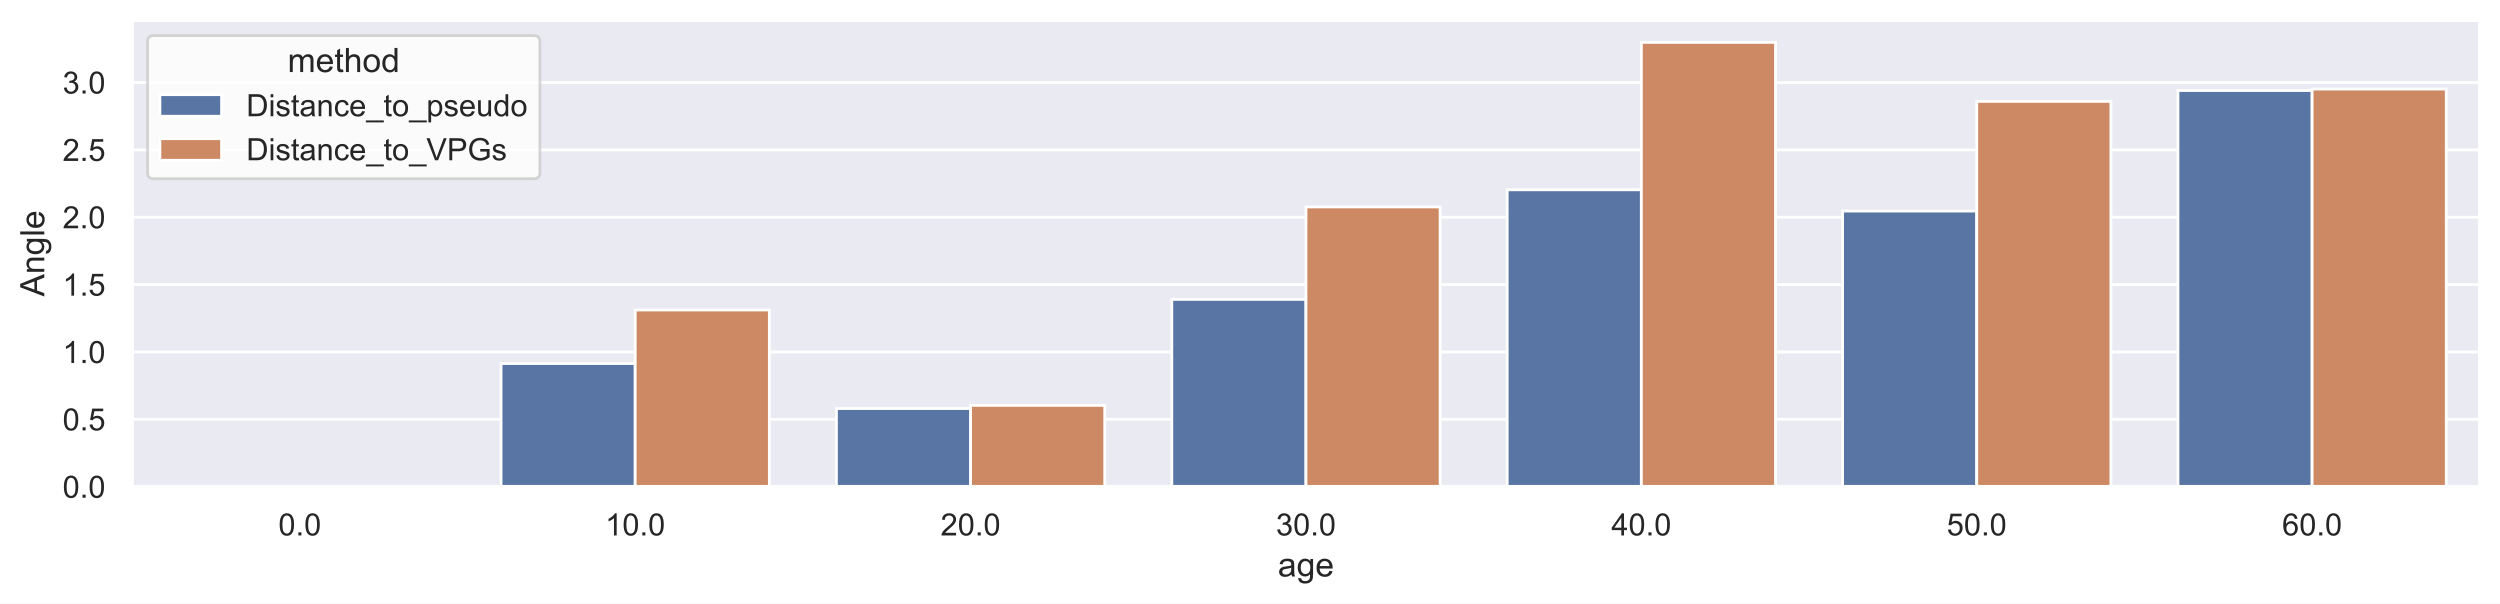
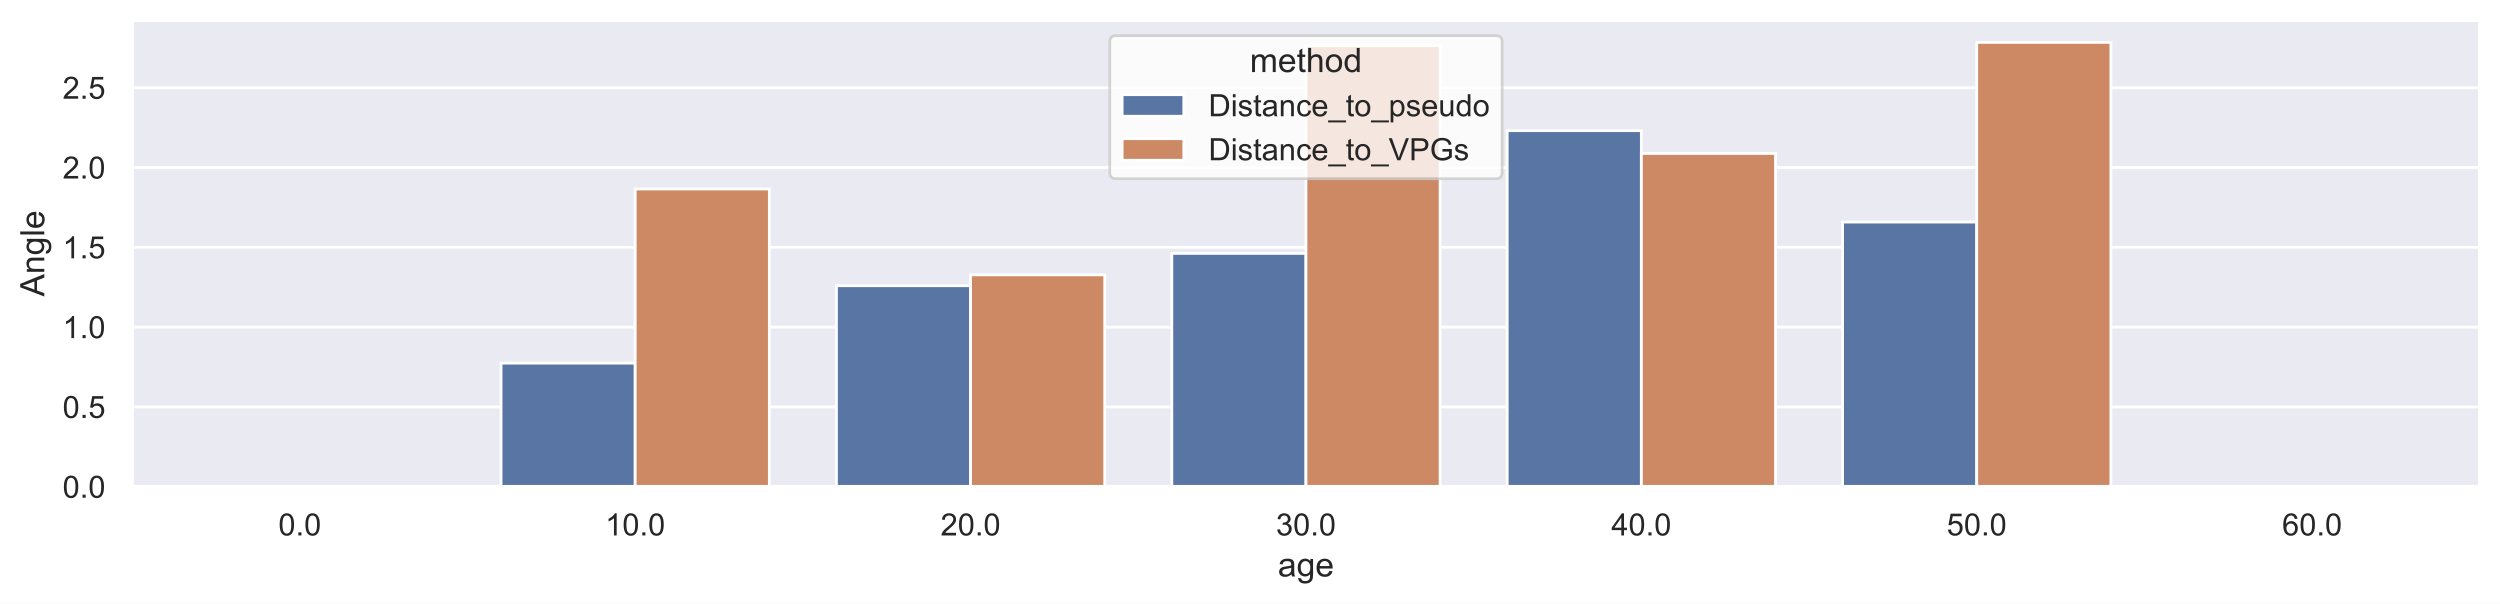
<svg xmlns="http://www.w3.org/2000/svg" xmlns:xlink="http://www.w3.org/1999/xlink" width="891.305pt" height="215.254pt" viewBox="0 0 891.305 215.254" version="1.1">
  <defs>
    <style type="text/css">*{stroke-linejoin: round; stroke-linecap: butt}</style>
  </defs>
  <g id="figure_1">
    <g id="patch_1">
      <path d="M 0 215.254  L 891.305 215.254  L 891.305 0  L 0 0  z " style="fill: #ffffff" />
    </g>
    <g id="axes_1">
      <g id="patch_2">
        <path d="M 47.105 173.52  L 884.105 173.52  L 884.105 7.2  L 47.105 7.2  z " style="fill: #eaeaf2" />
      </g>
      <g id="matplotlib.axis_1">
        <g id="xtick_1">
          <g id="text_1">
            <g style="fill: #262626" transform="translate(99.24571 190.8936)scale(0.11 -0.11)">
              <defs>
                <path id="ArialMT-30" d="M 266 2259  Q 266 3072 433 3567  Q 600 4063 929 4331  Q 1259 4600 1759 4600  Q 2128 4600 2406 4451  Q 2684 4303 2865 4023  Q 3047 3744 3150 3342  Q 3253 2941 3253 2259  Q 3253 1453 3087 958  Q 2922 463 2592 192  Q 2263 -78 1759 -78  Q 1097 -78 719 397  Q 266 969 266 2259  z M 844 2259  Q 844 1131 1108 757  Q 1372 384 1759 384  Q 2147 384 2411 759  Q 2675 1134 2675 2259  Q 2675 3391 2411 3762  Q 2147 4134 1753 4134  Q 1366 4134 1134 3806  Q 844 3388 844 2259  z " transform="scale(0.015625)" />
                <path id="ArialMT-2e" d="M 581 0  L 581 641  L 1222 641  L 1222 0  L 581 0  z " transform="scale(0.015625)" />
              </defs>
              <use xlink:href="#ArialMT-30" />
              <use xlink:href="#ArialMT-2e" x="55.615" />
              <use xlink:href="#ArialMT-30" x="83.398" />
            </g>
          </g>
        </g>
        <g id="xtick_2">
          <g id="text_2">
            <g style="fill: #262626" transform="translate(215.7586 190.8936)scale(0.11 -0.11)">
              <defs>
                <path id="ArialMT-31" d="M 2384 0  L 1822 0  L 1822 3584  Q 1619 3391 1289 3197  Q 959 3003 697 2906  L 697 3450  Q 1169 3672 1522 3987  Q 1875 4303 2022 4600  L 2384 4600  L 2384 0  z " transform="scale(0.015625)" />
              </defs>
              <use xlink:href="#ArialMT-31" />
              <use xlink:href="#ArialMT-30" x="55.615" />
              <use xlink:href="#ArialMT-2e" x="111.23" />
              <use xlink:href="#ArialMT-30" x="139.014" />
            </g>
          </g>
        </g>
        <g id="xtick_3">
          <g id="text_3">
            <g style="fill: #262626" transform="translate(335.3301 190.8936)scale(0.11 -0.11)">
              <defs>
                <path id="ArialMT-32" d="M 3222 541  L 3222 0  L 194 0  Q 188 203 259 391  Q 375 700 629 1000  Q 884 1300 1366 1694  Q 2113 2306 2375 2664  Q 2638 3022 2638 3341  Q 2638 3675 2398 3904  Q 2159 4134 1775 4134  Q 1369 4134 1125 3890  Q 881 3647 878 3216  L 300 3275  Q 359 3922 746 4261  Q 1134 4600 1788 4600  Q 2447 4600 2831 4234  Q 3216 3869 3216 3328  Q 3216 3053 3103 2787  Q 2991 2522 2730 2228  Q 2469 1934 1863 1422  Q 1356 997 1212 845  Q 1069 694 975 541  L 3222 541  z " transform="scale(0.015625)" />
              </defs>
              <use xlink:href="#ArialMT-32" />
              <use xlink:href="#ArialMT-30" x="55.615" />
              <use xlink:href="#ArialMT-2e" x="111.23" />
              <use xlink:href="#ArialMT-30" x="139.014" />
            </g>
          </g>
        </g>
        <g id="xtick_4">
          <g id="text_4">
            <g style="fill: #262626" transform="translate(454.9015 190.8936)scale(0.11 -0.11)">
              <defs>
                <path id="ArialMT-33" d="M 269 1209  L 831 1284  Q 928 806 1161 595  Q 1394 384 1728 384  Q 2125 384 2398 659  Q 2672 934 2672 1341  Q 2672 1728 2419 1979  Q 2166 2231 1775 2231  Q 1616 2231 1378 2169  L 1441 2663  Q 1497 2656 1531 2656  Q 1891 2656 2178 2843  Q 2466 3031 2466 3422  Q 2466 3731 2256 3934  Q 2047 4138 1716 4138  Q 1388 4138 1169 3931  Q 950 3725 888 3313  L 325 3413  Q 428 3978 793 4289  Q 1159 4600 1703 4600  Q 2078 4600 2393 4439  Q 2709 4278 2876 4000  Q 3044 3722 3044 3409  Q 3044 3113 2884 2869  Q 2725 2625 2413 2481  Q 2819 2388 3044 2092  Q 3269 1797 3269 1353  Q 3269 753 2831 336  Q 2394 -81 1725 -81  Q 1122 -81 723 278  Q 325 638 269 1209  z " transform="scale(0.015625)" />
              </defs>
              <use xlink:href="#ArialMT-33" />
              <use xlink:href="#ArialMT-30" x="55.615" />
              <use xlink:href="#ArialMT-2e" x="111.23" />
              <use xlink:href="#ArialMT-30" x="139.014" />
            </g>
          </g>
        </g>
        <g id="xtick_5">
          <g id="text_5">
            <g style="fill: #262626" transform="translate(574.4729 190.8936)scale(0.11 -0.11)">
              <defs>
                <path id="ArialMT-34" d="M 2069 0  L 2069 1097  L 81 1097  L 81 1613  L 2172 4581  L 2631 4581  L 2631 1613  L 3250 1613  L 3250 1097  L 2631 1097  L 2631 0  L 2069 0  z M 2069 1613  L 2069 3678  L 634 1613  L 2069 1613  z " transform="scale(0.015625)" />
              </defs>
              <use xlink:href="#ArialMT-34" />
              <use xlink:href="#ArialMT-30" x="55.615" />
              <use xlink:href="#ArialMT-2e" x="111.23" />
              <use xlink:href="#ArialMT-30" x="139.014" />
            </g>
          </g>
        </g>
        <g id="xtick_6">
          <g id="text_6">
            <g style="fill: #262626" transform="translate(694.0443 190.8936)scale(0.11 -0.11)">
              <defs>
                <path id="ArialMT-35" d="M 266 1200  L 856 1250  Q 922 819 1161 601  Q 1400 384 1738 384  Q 2144 384 2425 690  Q 2706 997 2706 1503  Q 2706 1984 2436 2262  Q 2166 2541 1728 2541  Q 1456 2541 1237 2417  Q 1019 2294 894 2097  L 366 2166  L 809 4519  L 3088 4519  L 3088 3981  L 1259 3981  L 1013 2750  Q 1425 3038 1878 3038  Q 2478 3038 2890 2622  Q 3303 2206 3303 1553  Q 3303 931 2941 478  Q 2500 -78 1738 -78  Q 1113 -78 717 272  Q 322 622 266 1200  z " transform="scale(0.015625)" />
              </defs>
              <use xlink:href="#ArialMT-35" />
              <use xlink:href="#ArialMT-30" x="55.615" />
              <use xlink:href="#ArialMT-2e" x="111.23" />
              <use xlink:href="#ArialMT-30" x="139.014" />
            </g>
          </g>
        </g>
        <g id="xtick_7">
          <g id="text_7">
            <g style="fill: #262626" transform="translate(813.6158 190.8936)scale(0.11 -0.11)">
              <defs>
                <path id="ArialMT-36" d="M 3184 3459  L 2625 3416  Q 2550 3747 2413 3897  Q 2184 4138 1850 4138  Q 1581 4138 1378 3988  Q 1113 3794 959 3422  Q 806 3050 800 2363  Q 1003 2672 1297 2822  Q 1591 2972 1913 2972  Q 2475 2972 2870 2558  Q 3266 2144 3266 1488  Q 3266 1056 3080 686  Q 2894 316 2569 119  Q 2244 -78 1831 -78  Q 1128 -78 684 439  Q 241 956 241 2144  Q 241 3472 731 4075  Q 1159 4600 1884 4600  Q 2425 4600 2770 4297  Q 3116 3994 3184 3459  z M 888 1484  Q 888 1194 1011 928  Q 1134 663 1356 523  Q 1578 384 1822 384  Q 2178 384 2434 671  Q 2691 959 2691 1453  Q 2691 1928 2437 2201  Q 2184 2475 1800 2475  Q 1419 2475 1153 2201  Q 888 1928 888 1484  z " transform="scale(0.015625)" />
              </defs>
              <use xlink:href="#ArialMT-36" />
              <use xlink:href="#ArialMT-30" x="55.615" />
              <use xlink:href="#ArialMT-2e" x="111.23" />
              <use xlink:href="#ArialMT-30" x="139.014" />
            </g>
          </g>
        </g>
        <g id="text_8">
          <g style="fill: #262626" transform="translate(455.5953 205.5286)scale(0.12 -0.12)">
            <defs>
              <path id="ArialMT-61" d="M 2588 409  Q 2275 144 1986 34  Q 1697 -75 1366 -75  Q 819 -75 525 192  Q 231 459 231 875  Q 231 1119 342 1320  Q 453 1522 633 1644  Q 813 1766 1038 1828  Q 1203 1872 1538 1913  Q 2219 1994 2541 2106  Q 2544 2222 2544 2253  Q 2544 2597 2384 2738  Q 2169 2928 1744 2928  Q 1347 2928 1158 2789  Q 969 2650 878 2297  L 328 2372  Q 403 2725 575 2942  Q 747 3159 1072 3276  Q 1397 3394 1825 3394  Q 2250 3394 2515 3294  Q 2781 3194 2906 3042  Q 3031 2891 3081 2659  Q 3109 2516 3109 2141  L 3109 1391  Q 3109 606 3145 398  Q 3181 191 3288 0  L 2700 0  Q 2613 175 2588 409  z M 2541 1666  Q 2234 1541 1622 1453  Q 1275 1403 1131 1340  Q 988 1278 909 1158  Q 831 1038 831 891  Q 831 666 1001 516  Q 1172 366 1500 366  Q 1825 366 2078 508  Q 2331 650 2450 897  Q 2541 1088 2541 1459  L 2541 1666  z " transform="scale(0.015625)" />
              <path id="ArialMT-67" d="M 319 -275  L 866 -356  Q 900 -609 1056 -725  Q 1266 -881 1628 -881  Q 2019 -881 2231 -725  Q 2444 -569 2519 -288  Q 2563 -116 2559 434  Q 2191 0 1641 0  Q 956 0 581 494  Q 206 988 206 1678  Q 206 2153 378 2554  Q 550 2956 876 3175  Q 1203 3394 1644 3394  Q 2231 3394 2613 2919  L 2613 3319  L 3131 3319  L 3131 450  Q 3131 -325 2973 -648  Q 2816 -972 2473 -1159  Q 2131 -1347 1631 -1347  Q 1038 -1347 672 -1080  Q 306 -813 319 -275  z M 784 1719  Q 784 1066 1043 766  Q 1303 466 1694 466  Q 2081 466 2343 764  Q 2606 1063 2606 1700  Q 2606 2309 2336 2618  Q 2066 2928 1684 2928  Q 1309 2928 1046 2623  Q 784 2319 784 1719  z " transform="scale(0.015625)" />
              <path id="ArialMT-65" d="M 2694 1069  L 3275 997  Q 3138 488 2766 206  Q 2394 -75 1816 -75  Q 1088 -75 661 373  Q 234 822 234 1631  Q 234 2469 665 2931  Q 1097 3394 1784 3394  Q 2450 3394 2872 2941  Q 3294 2488 3294 1666  Q 3294 1616 3291 1516  L 816 1516  Q 847 969 1125 678  Q 1403 388 1819 388  Q 2128 388 2347 550  Q 2566 713 2694 1069  z M 847 1978  L 2700 1978  Q 2663 2397 2488 2606  Q 2219 2931 1791 2931  Q 1403 2931 1139 2672  Q 875 2413 847 1978  z " transform="scale(0.015625)" />
            </defs>
            <use xlink:href="#ArialMT-61" />
            <use xlink:href="#ArialMT-67" x="55.615" />
            <use xlink:href="#ArialMT-65" x="111.23" />
          </g>
        </g>
      </g>
      <g id="matplotlib.axis_2">
        <g id="ytick_1">
          <g id="line2d_1">
-             <path d="M 47.105 173.52  L 884.105 173.52  " clip-path="url(#p6991a3a66b)" style="fill: none; stroke: #ffffff; stroke-linecap: round" />
+             <path d="M 47.105 173.52  L 884.105 173.52  " clip-path="url(#p23bce4ebe0)" style="fill: none; stroke: #ffffff; stroke-linecap: round" />
          </g>
          <g id="text_9">
            <g style="fill: #262626" transform="translate(22.315 177.4568)scale(0.11 -0.11)">
              <use xlink:href="#ArialMT-30" />
              <use xlink:href="#ArialMT-2e" x="55.615" />
              <use xlink:href="#ArialMT-30" x="83.398" />
            </g>
          </g>
        </g>
        <g id="ytick_2">
          <g id="line2d_2">
-             <path d="M 47.105 149.503  L 884.105 149.503  " clip-path="url(#p6991a3a66b)" style="fill: none; stroke: #ffffff; stroke-linecap: round" />
+             <path d="M 47.105 145.07  L 884.105 145.07  " clip-path="url(#p23bce4ebe0)" style="fill: none; stroke: #ffffff; stroke-linecap: round" />
          </g>
          <g id="text_10">
-             <g style="fill: #262626" transform="translate(22.315 153.4395)scale(0.11 -0.11)">
+             <g style="fill: #262626" transform="translate(22.315 149.0069)scale(0.11 -0.11)">
              <use xlink:href="#ArialMT-30" />
              <use xlink:href="#ArialMT-2e" x="55.615" />
              <use xlink:href="#ArialMT-35" x="83.398" />
            </g>
          </g>
        </g>
        <g id="ytick_3">
          <g id="line2d_3">
-             <path d="M 47.105 125.485  L 884.105 125.485  " clip-path="url(#p6991a3a66b)" style="fill: none; stroke: #ffffff; stroke-linecap: round" />
+             <path d="M 47.105 116.62  L 884.105 116.62  " clip-path="url(#p23bce4ebe0)" style="fill: none; stroke: #ffffff; stroke-linecap: round" />
          </g>
          <g id="text_11">
-             <g style="fill: #262626" transform="translate(22.315 129.4222)scale(0.11 -0.11)">
+             <g style="fill: #262626" transform="translate(22.315 120.557)scale(0.11 -0.11)">
              <use xlink:href="#ArialMT-31" />
              <use xlink:href="#ArialMT-2e" x="55.615" />
              <use xlink:href="#ArialMT-30" x="83.398" />
            </g>
          </g>
        </g>
        <g id="ytick_4">
          <g id="line2d_4">
-             <path d="M 47.105 101.468  L 884.105 101.468  " clip-path="url(#p6991a3a66b)" style="fill: none; stroke: #ffffff; stroke-linecap: round" />
+             <path d="M 47.105 88.17  L 884.105 88.17  " clip-path="url(#p23bce4ebe0)" style="fill: none; stroke: #ffffff; stroke-linecap: round" />
          </g>
          <g id="text_12">
-             <g style="fill: #262626" transform="translate(22.315 105.405)scale(0.11 -0.11)">
+             <g style="fill: #262626" transform="translate(22.315 92.10703)scale(0.11 -0.11)">
              <use xlink:href="#ArialMT-31" />
              <use xlink:href="#ArialMT-2e" x="55.615" />
              <use xlink:href="#ArialMT-35" x="83.398" />
            </g>
          </g>
        </g>
        <g id="ytick_5">
          <g id="line2d_5">
-             <path d="M 47.105 77.451  L 884.105 77.451  " clip-path="url(#p6991a3a66b)" style="fill: none; stroke: #ffffff; stroke-linecap: round" />
+             <path d="M 47.105 59.72  L 884.105 59.72  " clip-path="url(#p23bce4ebe0)" style="fill: none; stroke: #ffffff; stroke-linecap: round" />
          </g>
          <g id="text_13">
-             <g style="fill: #262626" transform="translate(22.315 81.3877)scale(0.11 -0.11)">
+             <g style="fill: #262626" transform="translate(22.315 63.65711)scale(0.11 -0.11)">
              <use xlink:href="#ArialMT-32" />
              <use xlink:href="#ArialMT-2e" x="55.615" />
              <use xlink:href="#ArialMT-30" x="83.398" />
            </g>
          </g>
        </g>
        <g id="ytick_6">
          <g id="line2d_6">
-             <path d="M 47.105 53.434  L 884.105 53.434  " clip-path="url(#p6991a3a66b)" style="fill: none; stroke: #ffffff; stroke-linecap: round" />
+             <path d="M 47.105 31.27  L 884.105 31.27  " clip-path="url(#p23bce4ebe0)" style="fill: none; stroke: #ffffff; stroke-linecap: round" />
          </g>
          <g id="text_14">
-             <g style="fill: #262626" transform="translate(22.315 57.37042)scale(0.11 -0.11)">
+             <g style="fill: #262626" transform="translate(22.315 35.20719)scale(0.11 -0.11)">
              <use xlink:href="#ArialMT-32" />
              <use xlink:href="#ArialMT-2e" x="55.615" />
              <use xlink:href="#ArialMT-35" x="83.398" />
            </g>
          </g>
        </g>
-         <g id="ytick_7">
-           <g id="line2d_7">
-             <path d="M 47.105 29.416  L 884.105 29.416  " clip-path="url(#p6991a3a66b)" style="fill: none; stroke: #ffffff; stroke-linecap: round" />
-           </g>
-           <g id="text_15">
-             <g style="fill: #262626" transform="translate(22.315 33.35315)scale(0.11 -0.11)">
-               <use xlink:href="#ArialMT-33" />
-               <use xlink:href="#ArialMT-2e" x="55.615" />
-               <use xlink:href="#ArialMT-30" x="83.398" />
-             </g>
-           </g>
-         </g>
-         <g id="text_16">
+         <g id="text_15">
          <g style="fill: #262626" transform="translate(15.78937 105.705)rotate(-90)scale(0.12 -0.12)">
            <defs>
              <path id="ArialMT-41" d="M -9 0  L 1750 4581  L 2403 4581  L 4278 0  L 3588 0  L 3053 1388  L 1138 1388  L 634 0  L -9 0  z M 1313 1881  L 2866 1881  L 2388 3150  Q 2169 3728 2063 4100  Q 1975 3659 1816 3225  L 1313 1881  z " transform="scale(0.015625)" />
              <path id="ArialMT-6e" d="M 422 0  L 422 3319  L 928 3319  L 928 2847  Q 1294 3394 1984 3394  Q 2284 3394 2536 3286  Q 2788 3178 2913 3003  Q 3038 2828 3088 2588  Q 3119 2431 3119 2041  L 3119 0  L 2556 0  L 2556 2019  Q 2556 2363 2490 2533  Q 2425 2703 2258 2804  Q 2091 2906 1866 2906  Q 1506 2906 1245 2678  Q 984 2450 984 1813  L 984 0  L 422 0  z " transform="scale(0.015625)" />
              <path id="ArialMT-6c" d="M 409 0  L 409 4581  L 972 4581  L 972 0  L 409 0  z " transform="scale(0.015625)" />
            </defs>
            <use xlink:href="#ArialMT-41" />
            <use xlink:href="#ArialMT-6e" x="66.699" />
            <use xlink:href="#ArialMT-67" x="122.314" />
            <use xlink:href="#ArialMT-6c" x="177.93" />
            <use xlink:href="#ArialMT-65" x="200.146" />
          </g>
        </g>
      </g>
      <g id="patch_3">
-         <path d="M 59.062 173.52  L 106.891 173.52  L 106.891 173.52  L 59.062 173.52  z " clip-path="url(#p6991a3a66b)" style="fill: #5875a4; stroke: #ffffff; stroke-linejoin: miter" />
+         <path d="M 0 0  z " clip-path="url(#p23bce4ebe0)" style="fill: #5875a4; stroke: #ffffff; stroke-linejoin: miter" />
      </g>
      <g id="patch_4">
-         <path d="M 178.634 173.52  L 226.462 173.52  L 226.462 129.618  L 178.634 129.618  z " clip-path="url(#p6991a3a66b)" style="fill: #5875a4; stroke: #ffffff; stroke-linejoin: miter" />
+         <path d="M 178.634 173.52  L 226.462 173.52  L 226.462 129.475  L 178.634 129.475  z " clip-path="url(#p23bce4ebe0)" style="fill: #5875a4; stroke: #ffffff; stroke-linejoin: miter" />
      </g>
      <g id="patch_5">
-         <path d="M 298.205 173.52  L 346.034 173.52  L 346.034 145.65  L 298.205 145.65  z " clip-path="url(#p6991a3a66b)" style="fill: #5875a4; stroke: #ffffff; stroke-linejoin: miter" />
+         <path d="M 298.205 173.52  L 346.034 173.52  L 346.034 101.875  L 298.205 101.875  z " clip-path="url(#p23bce4ebe0)" style="fill: #5875a4; stroke: #ffffff; stroke-linejoin: miter" />
      </g>
      <g id="patch_6">
-         <path d="M 417.776 173.52  L 465.605 173.52  L 465.605 106.745  L 417.776 106.745  z " clip-path="url(#p6991a3a66b)" style="fill: #5875a4; stroke: #ffffff; stroke-linejoin: miter" />
+         <path d="M 417.776 173.52  L 465.605 173.52  L 465.605 90.35  L 417.776 90.35  z " clip-path="url(#p23bce4ebe0)" style="fill: #5875a4; stroke: #ffffff; stroke-linejoin: miter" />
      </g>
      <g id="patch_7">
-         <path d="M 537.348 173.52  L 585.176 173.52  L 585.176 67.666  L 537.348 67.666  z " clip-path="url(#p6991a3a66b)" style="fill: #5875a4; stroke: #ffffff; stroke-linejoin: miter" />
+         <path d="M 537.348 173.52  L 585.176 173.52  L 585.176 46.579  L 537.348 46.579  z " clip-path="url(#p23bce4ebe0)" style="fill: #5875a4; stroke: #ffffff; stroke-linejoin: miter" />
      </g>
      <g id="patch_8">
-         <path d="M 656.919 173.52  L 704.748 173.52  L 704.748 75.243  L 656.919 75.243  z " clip-path="url(#p6991a3a66b)" style="fill: #5875a4; stroke: #ffffff; stroke-linejoin: miter" />
+         <path d="M 656.919 173.52  L 704.748 173.52  L 704.748 79.163  L 656.919 79.163  z " clip-path="url(#p23bce4ebe0)" style="fill: #5875a4; stroke: #ffffff; stroke-linejoin: miter" />
      </g>
      <g id="patch_9">
-         <path d="M 776.491 173.52  L 824.319 173.52  L 824.319 32.282  L 776.491 32.282  z " clip-path="url(#p6991a3a66b)" style="fill: #5875a4; stroke: #ffffff; stroke-linejoin: miter" />
+         <path d="M 0 0  z " clip-path="url(#p23bce4ebe0)" style="fill: #5875a4; stroke: #ffffff; stroke-linejoin: miter" />
      </g>
      <g id="patch_10">
-         <path d="M 106.891 173.52  L 154.719 173.52  L 154.719 173.52  L 106.891 173.52  z " clip-path="url(#p6991a3a66b)" style="fill: #cc8963; stroke: #ffffff; stroke-linejoin: miter" />
+         <path d="M 0 0  z " clip-path="url(#p23bce4ebe0)" style="fill: #cc8963; stroke: #ffffff; stroke-linejoin: miter" />
      </g>
      <g id="patch_11">
-         <path d="M 226.462 173.52  L 274.291 173.52  L 274.291 110.513  L 226.462 110.513  z " clip-path="url(#p6991a3a66b)" style="fill: #cc8963; stroke: #ffffff; stroke-linejoin: miter" />
+         <path d="M 226.462 173.52  L 274.291 173.52  L 274.291 67.383  L 226.462 67.383  z " clip-path="url(#p23bce4ebe0)" style="fill: #cc8963; stroke: #ffffff; stroke-linejoin: miter" />
      </g>
      <g id="patch_12">
-         <path d="M 346.034 173.52  L 393.862 173.52  L 393.862 144.54  L 346.034 144.54  z " clip-path="url(#p6991a3a66b)" style="fill: #cc8963; stroke: #ffffff; stroke-linejoin: miter" />
+         <path d="M 346.034 173.52  L 393.862 173.52  L 393.862 97.985  L 346.034 97.985  z " clip-path="url(#p23bce4ebe0)" style="fill: #cc8963; stroke: #ffffff; stroke-linejoin: miter" />
      </g>
      <g id="patch_13">
-         <path d="M 465.605 173.52  L 513.434 173.52  L 513.434 73.777  L 465.605 73.777  z " clip-path="url(#p6991a3a66b)" style="fill: #cc8963; stroke: #ffffff; stroke-linejoin: miter" />
+         <path d="M 465.605 173.52  L 513.434 173.52  L 513.434 16.279  L 465.605 16.279  z " clip-path="url(#p23bce4ebe0)" style="fill: #cc8963; stroke: #ffffff; stroke-linejoin: miter" />
      </g>
      <g id="patch_14">
-         <path d="M 585.176 173.52  L 633.005 173.52  L 633.005 15.12  L 585.176 15.12  z " clip-path="url(#p6991a3a66b)" style="fill: #cc8963; stroke: #ffffff; stroke-linejoin: miter" />
+         <path d="M 585.176 173.52  L 633.005 173.52  L 633.005 54.723  L 585.176 54.723  z " clip-path="url(#p23bce4ebe0)" style="fill: #cc8963; stroke: #ffffff; stroke-linejoin: miter" />
      </g>
      <g id="patch_15">
-         <path d="M 704.748 173.52  L 752.576 173.52  L 752.576 36.148  L 704.748 36.148  z " clip-path="url(#p6991a3a66b)" style="fill: #cc8963; stroke: #ffffff; stroke-linejoin: miter" />
+         <path d="M 704.748 173.52  L 752.576 173.52  L 752.576 15.12  L 704.748 15.12  z " clip-path="url(#p23bce4ebe0)" style="fill: #cc8963; stroke: #ffffff; stroke-linejoin: miter" />
      </g>
      <g id="patch_16">
-         <path d="M 824.319 173.52  L 872.148 173.52  L 872.148 31.741  L 824.319 31.741  z " clip-path="url(#p6991a3a66b)" style="fill: #cc8963; stroke: #ffffff; stroke-linejoin: miter" />
+         <path d="M 0 0  z " clip-path="url(#p23bce4ebe0)" style="fill: #cc8963; stroke: #ffffff; stroke-linejoin: miter" />
+       </g>
+       <g id="line2d_7">
+         <path clip-path="url(#p23bce4ebe0)" style="fill: none; stroke: #424242; stroke-width: 2.7; stroke-linecap: round" />
      </g>
      <g id="line2d_8">
-         <path clip-path="url(#p6991a3a66b)" style="fill: none; stroke: #424242; stroke-width: 2.7; stroke-linecap: round" />
+         <path clip-path="url(#p23bce4ebe0)" style="fill: none; stroke: #424242; stroke-width: 2.7; stroke-linecap: round" />
      </g>
      <g id="line2d_9">
-         <path clip-path="url(#p6991a3a66b)" style="fill: none; stroke: #424242; stroke-width: 2.7; stroke-linecap: round" />
+         <path clip-path="url(#p23bce4ebe0)" style="fill: none; stroke: #424242; stroke-width: 2.7; stroke-linecap: round" />
      </g>
      <g id="line2d_10">
-         <path clip-path="url(#p6991a3a66b)" style="fill: none; stroke: #424242; stroke-width: 2.7; stroke-linecap: round" />
+         <path clip-path="url(#p23bce4ebe0)" style="fill: none; stroke: #424242; stroke-width: 2.7; stroke-linecap: round" />
      </g>
      <g id="line2d_11">
-         <path clip-path="url(#p6991a3a66b)" style="fill: none; stroke: #424242; stroke-width: 2.7; stroke-linecap: round" />
+         <path clip-path="url(#p23bce4ebe0)" style="fill: none; stroke: #424242; stroke-width: 2.7; stroke-linecap: round" />
      </g>
      <g id="line2d_12">
-         <path clip-path="url(#p6991a3a66b)" style="fill: none; stroke: #424242; stroke-width: 2.7; stroke-linecap: round" />
+         <path clip-path="url(#p23bce4ebe0)" style="fill: none; stroke: #424242; stroke-width: 2.7; stroke-linecap: round" />
      </g>
      <g id="line2d_13">
-         <path clip-path="url(#p6991a3a66b)" style="fill: none; stroke: #424242; stroke-width: 2.7; stroke-linecap: round" />
+         <path clip-path="url(#p23bce4ebe0)" style="fill: none; stroke: #424242; stroke-width: 2.7; stroke-linecap: round" />
      </g>
      <g id="line2d_14">
-         <path clip-path="url(#p6991a3a66b)" style="fill: none; stroke: #424242; stroke-width: 2.7; stroke-linecap: round" />
+         <path clip-path="url(#p23bce4ebe0)" style="fill: none; stroke: #424242; stroke-width: 2.7; stroke-linecap: round" />
      </g>
      <g id="line2d_15">
-         <path clip-path="url(#p6991a3a66b)" style="fill: none; stroke: #424242; stroke-width: 2.7; stroke-linecap: round" />
+         <path clip-path="url(#p23bce4ebe0)" style="fill: none; stroke: #424242; stroke-width: 2.7; stroke-linecap: round" />
      </g>
      <g id="line2d_16">
-         <path clip-path="url(#p6991a3a66b)" style="fill: none; stroke: #424242; stroke-width: 2.7; stroke-linecap: round" />
+         <path clip-path="url(#p23bce4ebe0)" style="fill: none; stroke: #424242; stroke-width: 2.7; stroke-linecap: round" />
      </g>
      <g id="line2d_17">
-         <path clip-path="url(#p6991a3a66b)" style="fill: none; stroke: #424242; stroke-width: 2.7; stroke-linecap: round" />
+         <path clip-path="url(#p23bce4ebe0)" style="fill: none; stroke: #424242; stroke-width: 2.7; stroke-linecap: round" />
      </g>
      <g id="line2d_18">
-         <path clip-path="url(#p6991a3a66b)" style="fill: none; stroke: #424242; stroke-width: 2.7; stroke-linecap: round" />
+         <path clip-path="url(#p23bce4ebe0)" style="fill: none; stroke: #424242; stroke-width: 2.7; stroke-linecap: round" />
      </g>
      <g id="line2d_19">
-         <path clip-path="url(#p6991a3a66b)" style="fill: none; stroke: #424242; stroke-width: 2.7; stroke-linecap: round" />
+         <path clip-path="url(#p23bce4ebe0)" style="fill: none; stroke: #424242; stroke-width: 2.7; stroke-linecap: round" />
      </g>
      <g id="line2d_20">
-         <path clip-path="url(#p6991a3a66b)" style="fill: none; stroke: #424242; stroke-width: 2.7; stroke-linecap: round" />
-       </g>
-       <g id="line2d_21">
-         <path clip-path="url(#p6991a3a66b)" style="fill: none; stroke: #424242; stroke-width: 2.7; stroke-linecap: round" />
+         <path clip-path="url(#p23bce4ebe0)" style="fill: none; stroke: #424242; stroke-width: 2.7; stroke-linecap: round" />
      </g>
      <g id="patch_17">
        <path d="M 47.105 173.52  L 47.105 7.2  " style="fill: none; stroke: #ffffff; stroke-width: 1.25; stroke-linejoin: miter; stroke-linecap: square" />
      </g>
      <g id="patch_18">
        <path d="M 884.105 173.52  L 884.105 7.2  " style="fill: none; stroke: #ffffff; stroke-width: 1.25; stroke-linejoin: miter; stroke-linecap: square" />
      </g>
      <g id="patch_19">
        <path d="M 47.105 173.52  L 884.105 173.52  " style="fill: none; stroke: #ffffff; stroke-width: 1.25; stroke-linejoin: miter; stroke-linecap: square" />
      </g>
      <g id="patch_20">
        <path d="M 47.105 7.2  L 884.105 7.2  " style="fill: none; stroke: #ffffff; stroke-width: 1.25; stroke-linejoin: miter; stroke-linecap: square" />
      </g>
      <g id="legend_1">
        <g id="patch_21">
-           <path d="M 54.805 63.728  L 190.292 63.728  Q 192.492 63.728 192.492 61.528  L 192.492 14.9  Q 192.492 12.7 190.292 12.7  L 54.805 12.7  Q 52.605 12.7 52.605 14.9  L 52.605 61.528  Q 52.605 63.728 54.805 63.728  z " style="fill: #ffffff; opacity: 0.8; stroke: #cccccc; stroke-linejoin: miter" />
-         </g>
-         <g id="text_17">
-           <g style="fill: #262626" transform="translate(102.5377 25.68937)scale(0.12 -0.12)">
+           <path d="M 397.861 63.728  L 533.349 63.728  Q 535.549 63.728 535.549 61.528  L 535.549 14.9  Q 535.549 12.7 533.349 12.7  L 397.861 12.7  Q 395.661 12.7 395.661 14.9  L 395.661 61.528  Q 395.661 63.728 397.861 63.728  z " style="fill: #ffffff; opacity: 0.8; stroke: #cccccc; stroke-linejoin: miter" />
+         </g>
+         <g id="text_16">
+           <g style="fill: #262626" transform="translate(445.5941 25.68937)scale(0.12 -0.12)">
            <defs>
              <path id="ArialMT-6d" d="M 422 0  L 422 3319  L 925 3319  L 925 2853  Q 1081 3097 1340 3245  Q 1600 3394 1931 3394  Q 2300 3394 2536 3241  Q 2772 3088 2869 2813  Q 3263 3394 3894 3394  Q 4388 3394 4653 3120  Q 4919 2847 4919 2278  L 4919 0  L 4359 0  L 4359 2091  Q 4359 2428 4304 2576  Q 4250 2725 4106 2815  Q 3963 2906 3769 2906  Q 3419 2906 3187 2673  Q 2956 2441 2956 1928  L 2956 0  L 2394 0  L 2394 2156  Q 2394 2531 2256 2718  Q 2119 2906 1806 2906  Q 1569 2906 1367 2781  Q 1166 2656 1075 2415  Q 984 2175 984 1722  L 984 0  L 422 0  z " transform="scale(0.015625)" />
              <path id="ArialMT-74" d="M 1650 503  L 1731 6  Q 1494 -44 1306 -44  Q 1000 -44 831 53  Q 663 150 594 308  Q 525 466 525 972  L 525 2881  L 113 2881  L 113 3319  L 525 3319  L 525 4141  L 1084 4478  L 1084 3319  L 1650 3319  L 1650 2881  L 1084 2881  L 1084 941  Q 1084 700 1114 631  Q 1144 563 1211 522  Q 1278 481 1403 481  Q 1497 481 1650 503  z " transform="scale(0.015625)" />
              <path id="ArialMT-68" d="M 422 0  L 422 4581  L 984 4581  L 984 2938  Q 1378 3394 1978 3394  Q 2347 3394 2619 3248  Q 2891 3103 3008 2847  Q 3125 2591 3125 2103  L 3125 0  L 2563 0  L 2563 2103  Q 2563 2525 2380 2717  Q 2197 2909 1863 2909  Q 1613 2909 1392 2779  Q 1172 2650 1078 2428  Q 984 2206 984 1816  L 984 0  L 422 0  z " transform="scale(0.015625)" />
              <path id="ArialMT-6f" d="M 213 1659  Q 213 2581 725 3025  Q 1153 3394 1769 3394  Q 2453 3394 2887 2945  Q 3322 2497 3322 1706  Q 3322 1066 3130 698  Q 2938 331 2570 128  Q 2203 -75 1769 -75  Q 1072 -75 642 372  Q 213 819 213 1659  z M 791 1659  Q 791 1022 1069 705  Q 1347 388 1769 388  Q 2188 388 2466 706  Q 2744 1025 2744 1678  Q 2744 2294 2464 2611  Q 2184 2928 1769 2928  Q 1347 2928 1069 2612  Q 791 2297 791 1659  z " transform="scale(0.015625)" />
              <path id="ArialMT-64" d="M 2575 0  L 2575 419  Q 2259 -75 1647 -75  Q 1250 -75 917 144  Q 584 363 401 755  Q 219 1147 219 1656  Q 219 2153 384 2558  Q 550 2963 881 3178  Q 1213 3394 1622 3394  Q 1922 3394 2156 3267  Q 2391 3141 2538 2938  L 2538 4581  L 3097 4581  L 3097 0  L 2575 0  z M 797 1656  Q 797 1019 1065 703  Q 1334 388 1700 388  Q 2069 388 2326 689  Q 2584 991 2584 1609  Q 2584 2291 2321 2609  Q 2059 2928 1675 2928  Q 1300 2928 1048 2622  Q 797 2316 797 1656  z " transform="scale(0.015625)" />
            </defs>
            <use xlink:href="#ArialMT-6d" />
            <use xlink:href="#ArialMT-65" x="83.301" />
            <use xlink:href="#ArialMT-74" x="138.916" />
            <use xlink:href="#ArialMT-68" x="166.699" />
            <use xlink:href="#ArialMT-6f" x="222.314" />
            <use xlink:href="#ArialMT-64" x="277.93" />
          </g>
        </g>
        <g id="patch_22">
-           <path d="M 57.005 41.448  L 79.005 41.448  L 79.005 33.748  L 57.005 33.748  z " style="fill: #5875a4; stroke: #ffffff; stroke-linejoin: miter" />
-         </g>
-         <g id="text_18">
-           <g style="fill: #262626" transform="translate(87.805 41.44797)scale(0.11 -0.11)">
+           <path d="M 400.061 41.448  L 422.061 41.448  L 422.061 33.748  L 400.061 33.748  z " style="fill: #5875a4; stroke: #ffffff; stroke-linejoin: miter" />
+         </g>
+         <g id="text_17">
+           <g style="fill: #262626" transform="translate(430.8613 41.44797)scale(0.11 -0.11)">
            <defs>
              <path id="ArialMT-44" d="M 494 0  L 494 4581  L 2072 4581  Q 2606 4581 2888 4516  Q 3281 4425 3559 4188  Q 3922 3881 4101 3404  Q 4281 2928 4281 2316  Q 4281 1794 4159 1391  Q 4038 988 3847 723  Q 3656 459 3429 307  Q 3203 156 2883 78  Q 2563 0 2147 0  L 494 0  z M 1100 541  L 2078 541  Q 2531 541 2789 625  Q 3047 709 3200 863  Q 3416 1078 3536 1442  Q 3656 1806 3656 2325  Q 3656 3044 3420 3430  Q 3184 3816 2847 3947  Q 2603 4041 2063 4041  L 1100 4041  L 1100 541  z " transform="scale(0.015625)" />
              <path id="ArialMT-69" d="M 425 3934  L 425 4581  L 988 4581  L 988 3934  L 425 3934  z M 425 0  L 425 3319  L 988 3319  L 988 0  L 425 0  z " transform="scale(0.015625)" />
              <path id="ArialMT-73" d="M 197 991  L 753 1078  Q 800 744 1014 566  Q 1228 388 1613 388  Q 2000 388 2187 545  Q 2375 703 2375 916  Q 2375 1106 2209 1216  Q 2094 1291 1634 1406  Q 1016 1563 777 1677  Q 538 1791 414 1992  Q 291 2194 291 2438  Q 291 2659 392 2848  Q 494 3038 669 3163  Q 800 3259 1026 3326  Q 1253 3394 1513 3394  Q 1903 3394 2198 3281  Q 2494 3169 2634 2976  Q 2775 2784 2828 2463  L 2278 2388  Q 2241 2644 2061 2787  Q 1881 2931 1553 2931  Q 1166 2931 1000 2803  Q 834 2675 834 2503  Q 834 2394 903 2306  Q 972 2216 1119 2156  Q 1203 2125 1616 2013  Q 2213 1853 2448 1751  Q 2684 1650 2818 1456  Q 2953 1263 2953 975  Q 2953 694 2789 445  Q 2625 197 2315 61  Q 2006 -75 1616 -75  Q 969 -75 630 194  Q 291 463 197 991  z " transform="scale(0.015625)" />
              <path id="ArialMT-63" d="M 2588 1216  L 3141 1144  Q 3050 572 2676 248  Q 2303 -75 1759 -75  Q 1078 -75 664 370  Q 250 816 250 1647  Q 250 2184 428 2587  Q 606 2991 970 3192  Q 1334 3394 1763 3394  Q 2303 3394 2647 3120  Q 2991 2847 3088 2344  L 2541 2259  Q 2463 2594 2264 2762  Q 2066 2931 1784 2931  Q 1359 2931 1093 2626  Q 828 2322 828 1663  Q 828 994 1084 691  Q 1341 388 1753 388  Q 2084 388 2306 591  Q 2528 794 2588 1216  z " transform="scale(0.015625)" />
              <path id="ArialMT-5f" d="M -97 -1272  L -97 -866  L 3631 -866  L 3631 -1272  L -97 -1272  z " transform="scale(0.015625)" />
              <path id="ArialMT-70" d="M 422 -1272  L 422 3319  L 934 3319  L 934 2888  Q 1116 3141 1344 3267  Q 1572 3394 1897 3394  Q 2322 3394 2647 3175  Q 2972 2956 3137 2557  Q 3303 2159 3303 1684  Q 3303 1175 3120 767  Q 2938 359 2589 142  Q 2241 -75 1856 -75  Q 1575 -75 1351 44  Q 1128 163 984 344  L 984 -1272  L 422 -1272  z M 931 1641  Q 931 1000 1190 694  Q 1450 388 1819 388  Q 2194 388 2461 705  Q 2728 1022 2728 1688  Q 2728 2322 2467 2637  Q 2206 2953 1844 2953  Q 1484 2953 1207 2617  Q 931 2281 931 1641  z " transform="scale(0.015625)" />
              <path id="ArialMT-75" d="M 2597 0  L 2597 488  Q 2209 -75 1544 -75  Q 1250 -75 995 37  Q 741 150 617 320  Q 494 491 444 738  Q 409 903 409 1263  L 409 3319  L 972 3319  L 972 1478  Q 972 1038 1006 884  Q 1059 663 1231 536  Q 1403 409 1656 409  Q 1909 409 2131 539  Q 2353 669 2445 892  Q 2538 1116 2538 1541  L 2538 3319  L 3100 3319  L 3100 0  L 2597 0  z " transform="scale(0.015625)" />
            </defs>
            <use xlink:href="#ArialMT-44" />
            <use xlink:href="#ArialMT-69" x="72.217" />
            <use xlink:href="#ArialMT-73" x="94.434" />
            <use xlink:href="#ArialMT-74" x="144.434" />
            <use xlink:href="#ArialMT-61" x="172.217" />
            <use xlink:href="#ArialMT-6e" x="227.832" />
            <use xlink:href="#ArialMT-63" x="283.447" />
            <use xlink:href="#ArialMT-65" x="333.447" />
            <use xlink:href="#ArialMT-5f" x="389.062" />
            <use xlink:href="#ArialMT-74" x="444.678" />
            <use xlink:href="#ArialMT-6f" x="472.461" />
            <use xlink:href="#ArialMT-5f" x="528.076" />
            <use xlink:href="#ArialMT-70" x="583.691" />
            <use xlink:href="#ArialMT-73" x="639.307" />
            <use xlink:href="#ArialMT-65" x="689.307" />
            <use xlink:href="#ArialMT-75" x="744.922" />
            <use xlink:href="#ArialMT-64" x="800.537" />
            <use xlink:href="#ArialMT-6f" x="856.152" />
          </g>
        </g>
        <g id="patch_23">
-           <path d="M 57.005 57.142  L 79.005 57.142  L 79.005 49.442  L 57.005 49.442  z " style="fill: #cc8963; stroke: #ffffff; stroke-linejoin: miter" />
-         </g>
-         <g id="text_19">
-           <g style="fill: #262626" transform="translate(87.805 57.14187)scale(0.11 -0.11)">
+           <path d="M 400.061 57.142  L 422.061 57.142  L 422.061 49.442  L 400.061 49.442  z " style="fill: #cc8963; stroke: #ffffff; stroke-linejoin: miter" />
+         </g>
+         <g id="text_18">
+           <g style="fill: #262626" transform="translate(430.8613 57.14187)scale(0.11 -0.11)">
            <defs>
              <path id="ArialMT-56" d="M 1803 0  L 28 4581  L 684 4581  L 1875 1253  Q 2019 853 2116 503  Q 2222 878 2363 1253  L 3600 4581  L 4219 4581  L 2425 0  L 1803 0  z " transform="scale(0.015625)" />
              <path id="ArialMT-50" d="M 494 0  L 494 4581  L 2222 4581  Q 2678 4581 2919 4538  Q 3256 4481 3484 4323  Q 3713 4166 3852 3881  Q 3991 3597 3991 3256  Q 3991 2672 3619 2267  Q 3247 1863 2275 1863  L 1100 1863  L 1100 0  L 494 0  z M 1100 2403  L 2284 2403  Q 2872 2403 3119 2622  Q 3366 2841 3366 3238  Q 3366 3525 3220 3729  Q 3075 3934 2838 4000  Q 2684 4041 2272 4041  L 1100 4041  L 1100 2403  z " transform="scale(0.015625)" />
              <path id="ArialMT-47" d="M 2638 1797  L 2638 2334  L 4578 2338  L 4578 638  Q 4131 281 3656 101  Q 3181 -78 2681 -78  Q 2006 -78 1454 211  Q 903 500 622 1047  Q 341 1594 341 2269  Q 341 2938 620 3517  Q 900 4097 1425 4378  Q 1950 4659 2634 4659  Q 3131 4659 3532 4498  Q 3934 4338 4162 4050  Q 4391 3763 4509 3300  L 3963 3150  Q 3859 3500 3706 3700  Q 3553 3900 3268 4020  Q 2984 4141 2638 4141  Q 2222 4141 1919 4014  Q 1616 3888 1430 3681  Q 1244 3475 1141 3228  Q 966 2803 966 2306  Q 966 1694 1177 1281  Q 1388 869 1791 669  Q 2194 469 2647 469  Q 3041 469 3416 620  Q 3791 772 3984 944  L 3984 1797  L 2638 1797  z " transform="scale(0.015625)" />
            </defs>
            <use xlink:href="#ArialMT-44" />
            <use xlink:href="#ArialMT-69" x="72.217" />
            <use xlink:href="#ArialMT-73" x="94.434" />
            <use xlink:href="#ArialMT-74" x="144.434" />
            <use xlink:href="#ArialMT-61" x="172.217" />
            <use xlink:href="#ArialMT-6e" x="227.832" />
            <use xlink:href="#ArialMT-63" x="283.447" />
            <use xlink:href="#ArialMT-65" x="333.447" />
            <use xlink:href="#ArialMT-5f" x="389.062" />
            <use xlink:href="#ArialMT-74" x="444.678" />
            <use xlink:href="#ArialMT-6f" x="472.461" />
            <use xlink:href="#ArialMT-5f" x="528.076" />
            <use xlink:href="#ArialMT-56" x="583.691" />
            <use xlink:href="#ArialMT-50" x="650.391" />
            <use xlink:href="#ArialMT-47" x="717.09" />
            <use xlink:href="#ArialMT-73" x="794.873" />
          </g>
        </g>
      </g>
    </g>
  </g>
  <defs>
-     <clipPath id="p6991a3a66b">
+     <clipPath id="p23bce4ebe0">
      <rect x="47.105" y="7.2" width="837" height="166.32" />
    </clipPath>
  </defs>
</svg>
